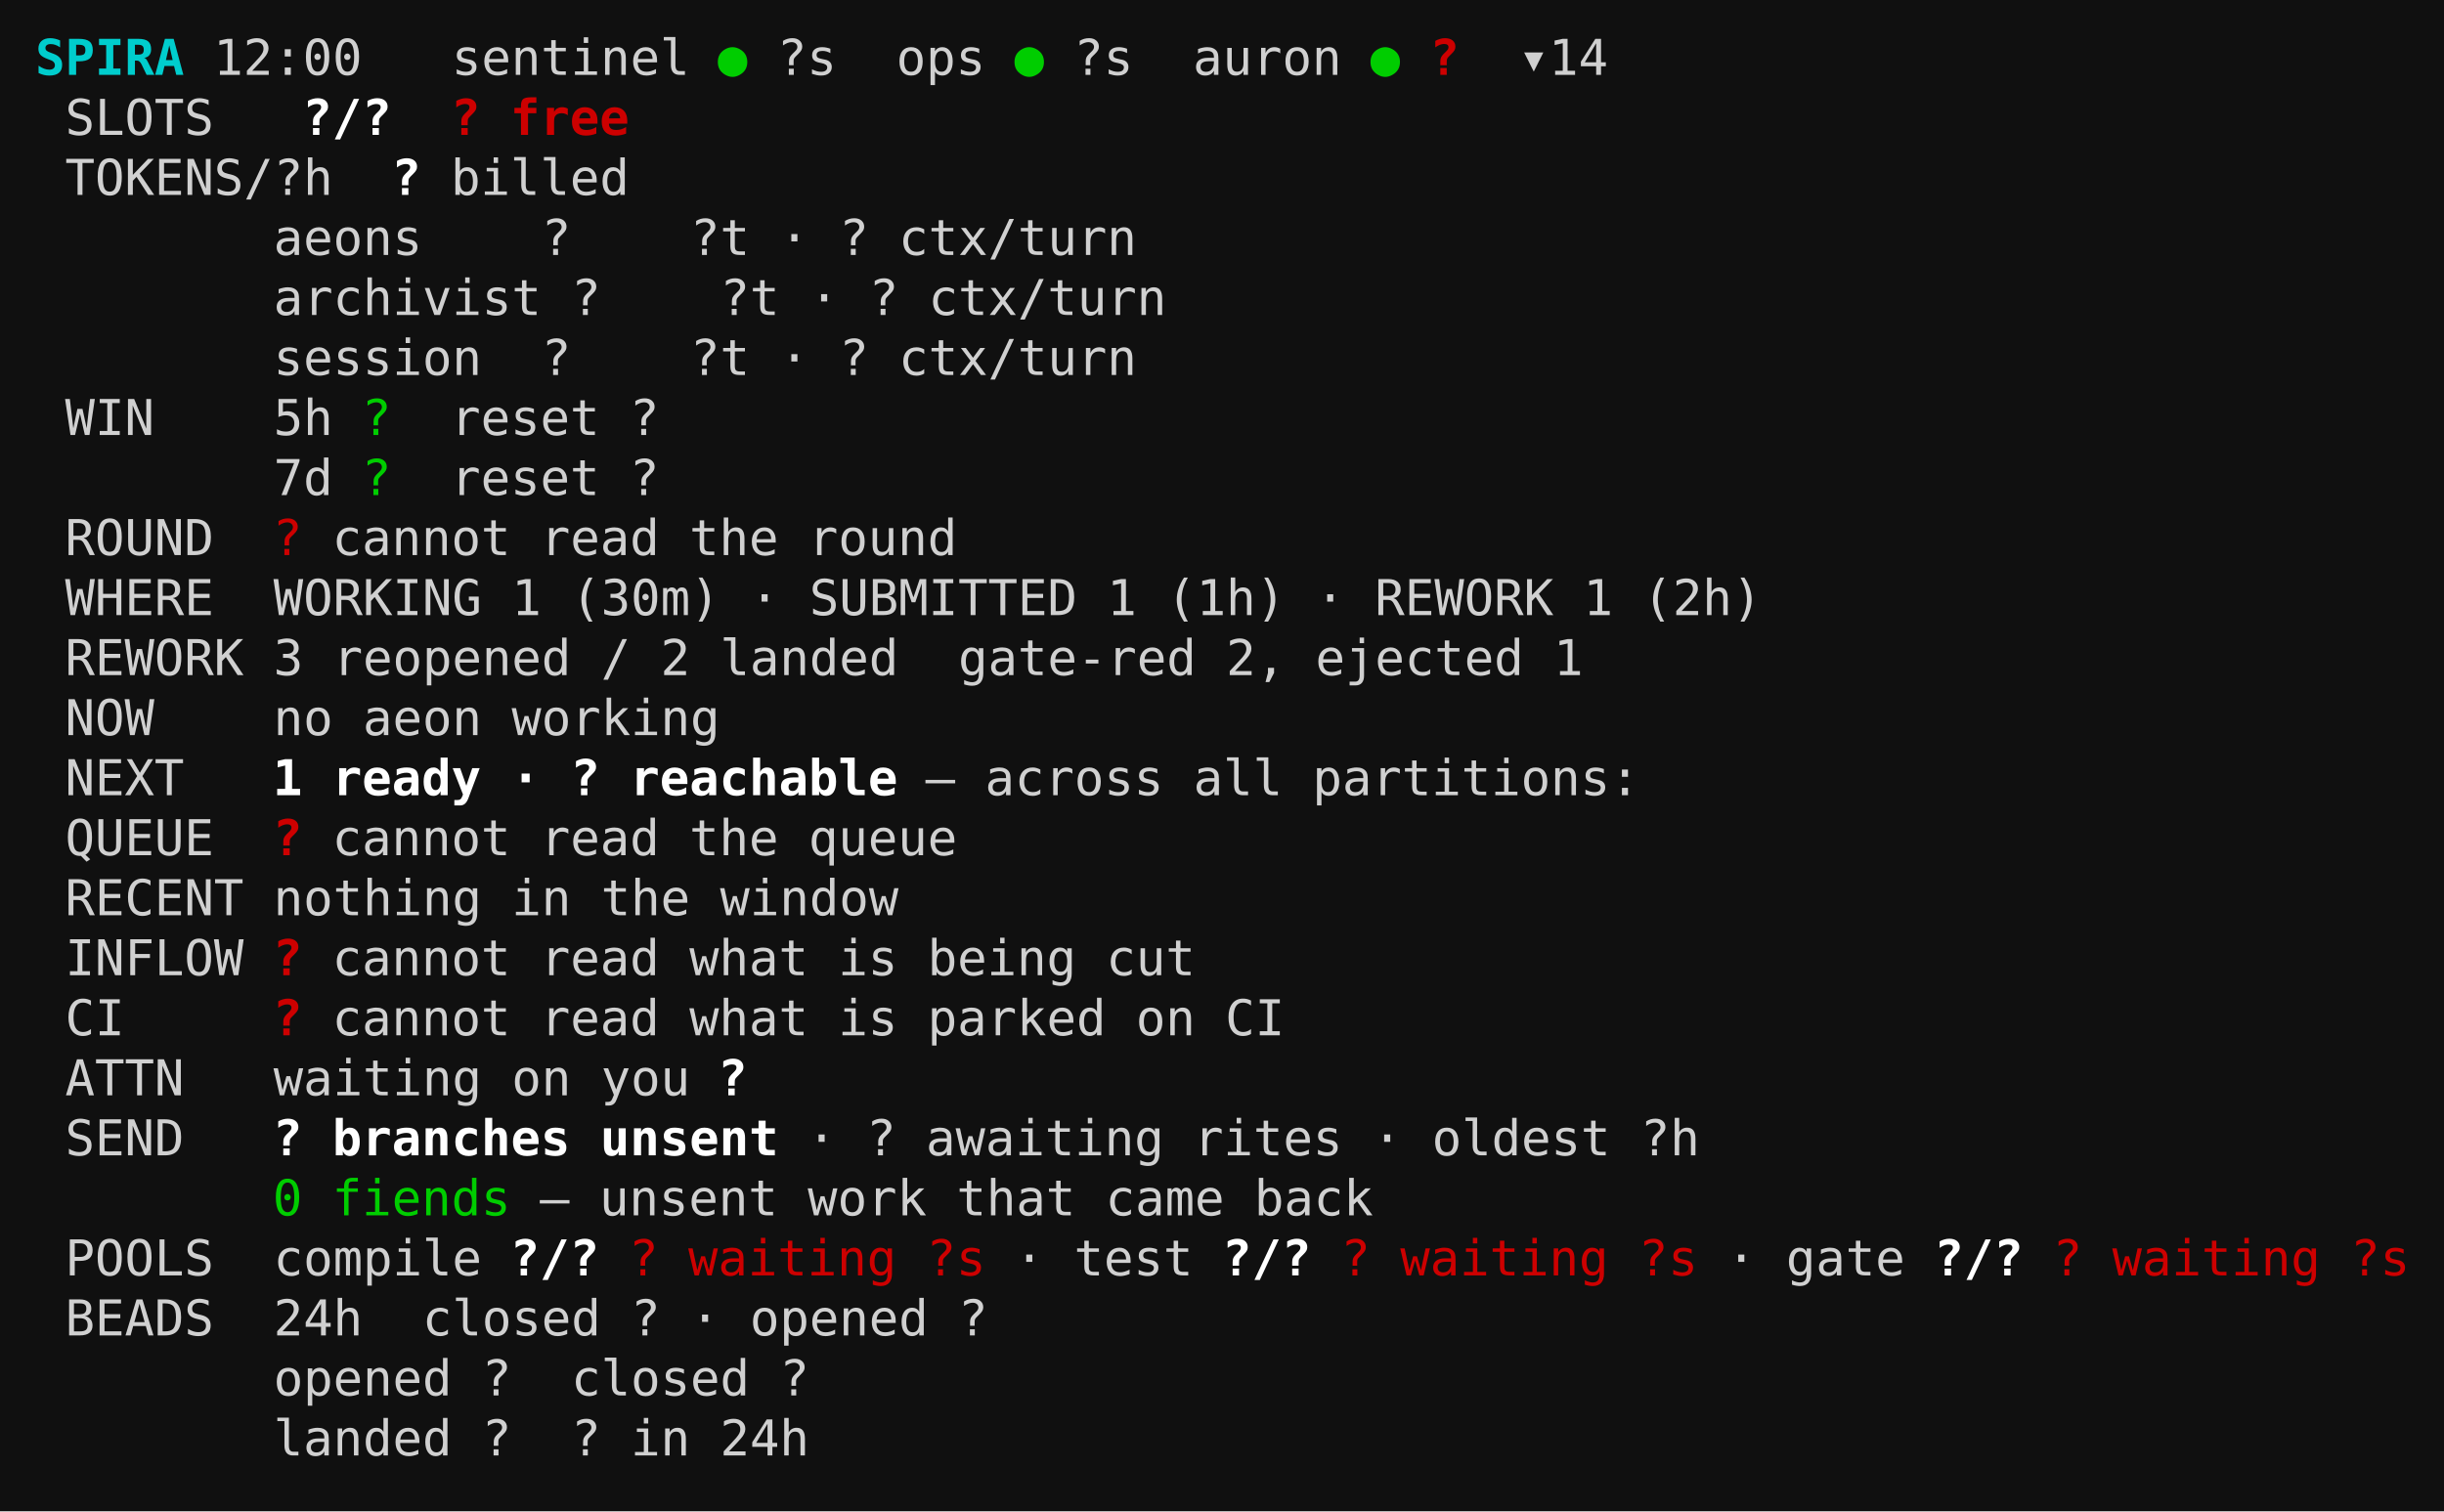
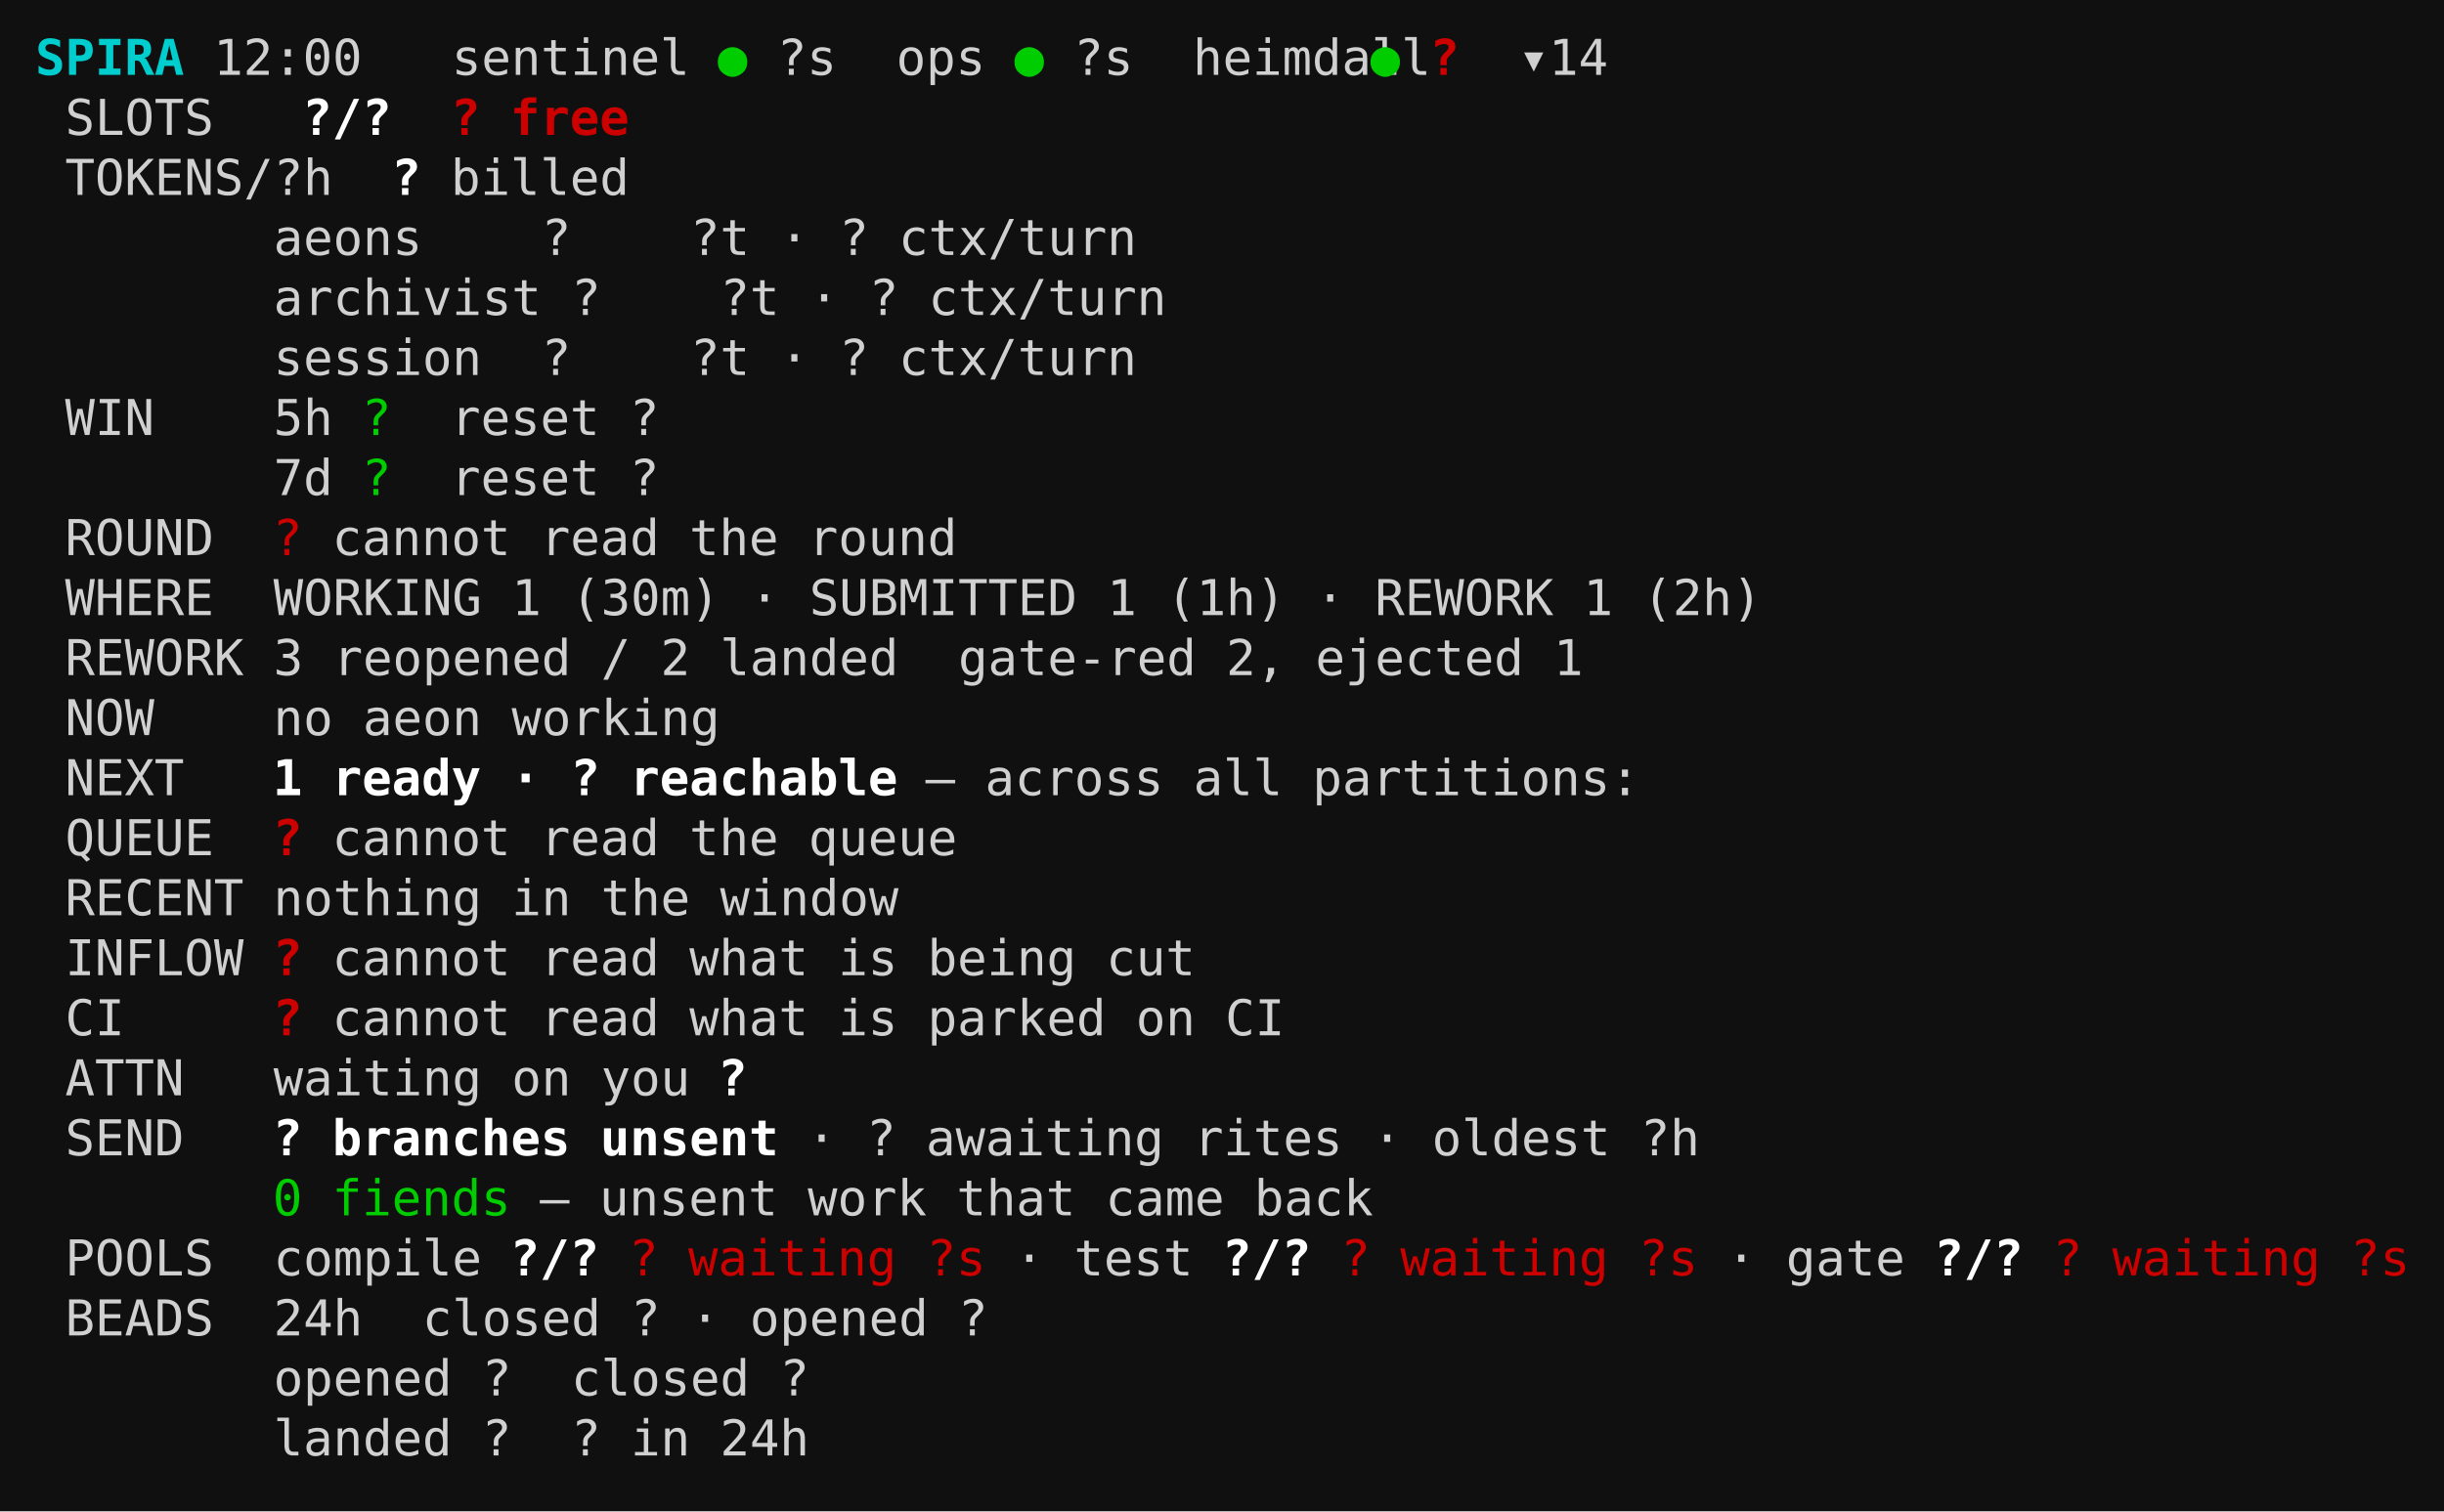
<svg xmlns="http://www.w3.org/2000/svg" width="692" height="428" viewBox="0 0 692.0 428.0" font-family="DejaVu Sans Mono,Menlo,monospace" font-size="14.0">
  <rect width="100%" height="100%" fill="#101010" />
  <text x="10.0" y="21.2" fill="#00cdcd" font-weight="bold" xml:space="preserve">SPIRA</text>
  <text x="52.0" y="21.2" fill="#d0d0d0" xml:space="preserve"> 12:00   sentinel </text>
  <text x="203.2" y="21.2" fill="#00cd00" xml:space="preserve">●</text>
  <text x="211.6" y="21.2" fill="#d0d0d0" xml:space="preserve"> ?s  ops </text>
  <text x="287.2" y="21.2" fill="#00cd00" xml:space="preserve">●</text>
-   <text x="295.6" y="21.2" fill="#d0d0d0" xml:space="preserve"> ?s  auron </text>
+   <text x="295.6" y="21.2" fill="#d0d0d0" xml:space="preserve"> ?s  heimdall </text>
  <text x="388.0" y="21.2" fill="#00cd00" xml:space="preserve">●</text>
  <text x="404.8" y="21.2" fill="#cd0000" font-weight="bold" xml:space="preserve">?</text>
  <text x="413.2" y="21.2" fill="#d0d0d0" xml:space="preserve">  ▾14</text>
  <text x="10.0" y="38.2" fill="#d0d0d0" xml:space="preserve"> SLOTS   </text>
  <text x="85.6" y="38.2" fill="#ffffff" font-weight="bold" xml:space="preserve">?/?</text>
  <text x="127.6" y="38.2" fill="#cd0000" font-weight="bold" xml:space="preserve">? free</text>
  <text x="10.0" y="55.2" fill="#d0d0d0" xml:space="preserve"> TOKENS/?h  </text>
  <text x="110.8" y="55.2" fill="#ffffff" font-weight="bold" xml:space="preserve">?</text>
  <text x="119.2" y="55.2" fill="#d0d0d0" xml:space="preserve"> billed  </text>
  <text x="10.0" y="72.2" fill="#d0d0d0" xml:space="preserve">        aeons    ?    ?t · ? ctx/turn</text>
  <text x="10.0" y="89.2" fill="#d0d0d0" xml:space="preserve">        archivist ?    ?t · ? ctx/turn</text>
  <text x="10.0" y="106.2" fill="#d0d0d0" xml:space="preserve">        session  ?    ?t · ? ctx/turn</text>
  <text x="10.0" y="123.2" fill="#d0d0d0" xml:space="preserve"> WIN    5h </text>
  <text x="102.4" y="123.2" fill="#00cd00" xml:space="preserve">?</text>
  <text x="110.8" y="123.2" fill="#d0d0d0" xml:space="preserve">  reset ?</text>
  <text x="10.0" y="140.2" fill="#d0d0d0" xml:space="preserve">        7d </text>
  <text x="102.4" y="140.2" fill="#00cd00" xml:space="preserve">?</text>
  <text x="110.8" y="140.2" fill="#d0d0d0" xml:space="preserve">  reset ?</text>
  <text x="10.0" y="157.2" fill="#d0d0d0" xml:space="preserve"> ROUND  </text>
  <text x="77.2" y="157.2" fill="#cd0000" xml:space="preserve">?</text>
  <text x="85.6" y="157.2" fill="#d0d0d0" xml:space="preserve"> cannot read the round</text>
  <text x="10.0" y="174.2" fill="#d0d0d0" xml:space="preserve"> WHERE  WORKING 1 (30m) · SUBMITTED 1 (1h) · REWORK 1 (2h)</text>
  <text x="10.0" y="191.2" fill="#d0d0d0" xml:space="preserve"> REWORK 3 reopened / 2 landed  gate-red 2, ejected 1</text>
  <text x="10.0" y="208.2" fill="#d0d0d0" xml:space="preserve"> NOW    no aeon working</text>
  <text x="10.0" y="225.2" fill="#d0d0d0" xml:space="preserve"> NEXT   </text>
  <text x="77.2" y="225.2" fill="#ffffff" font-weight="bold" xml:space="preserve">1 ready · ? reachable</text>
  <text x="253.6" y="225.2" fill="#d0d0d0" xml:space="preserve"> — across all partitions:</text>
  <text x="10.0" y="242.2" fill="#d0d0d0" xml:space="preserve"> QUEUE  </text>
  <text x="77.2" y="242.2" fill="#cd0000" font-weight="bold" xml:space="preserve">?</text>
  <text x="85.6" y="242.2" fill="#d0d0d0" xml:space="preserve"> cannot read the queue</text>
  <text x="10.0" y="259.2" fill="#d0d0d0" xml:space="preserve"> RECENT nothing in the window</text>
  <text x="10.0" y="276.2" fill="#d0d0d0" xml:space="preserve"> INFLOW </text>
  <text x="77.2" y="276.2" fill="#cd0000" font-weight="bold" xml:space="preserve">?</text>
  <text x="85.6" y="276.2" fill="#d0d0d0" xml:space="preserve"> cannot read what is being cut</text>
  <text x="10.0" y="293.2" fill="#d0d0d0" xml:space="preserve"> CI     </text>
  <text x="77.2" y="293.2" fill="#cd0000" font-weight="bold" xml:space="preserve">?</text>
  <text x="85.6" y="293.2" fill="#d0d0d0" xml:space="preserve"> cannot read what is parked on CI</text>
  <text x="10.0" y="310.2" fill="#d0d0d0" xml:space="preserve"> ATTN   waiting on you </text>
  <text x="203.2" y="310.2" fill="#ffffff" font-weight="bold" xml:space="preserve">?</text>
  <text x="10.0" y="327.2" fill="#d0d0d0" xml:space="preserve"> SEND   </text>
  <text x="77.2" y="327.2" fill="#ffffff" font-weight="bold" xml:space="preserve">? branches unsent</text>
  <text x="220.0" y="327.2" fill="#d0d0d0" xml:space="preserve"> · ? awaiting rites · oldest ?h</text>
  <text x="77.2" y="344.2" fill="#00cd00" xml:space="preserve">0 fiends</text>
  <text x="144.4" y="344.2" fill="#d0d0d0" xml:space="preserve"> — unsent work that came back</text>
  <text x="10.0" y="361.2" fill="#d0d0d0" xml:space="preserve"> POOLS  compile </text>
  <text x="144.4" y="361.2" fill="#ffffff" font-weight="bold" xml:space="preserve">?/?</text>
  <text x="178.0" y="361.2" fill="#cd0000" xml:space="preserve">? waiting ?s</text>
  <text x="278.8" y="361.2" fill="#d0d0d0" xml:space="preserve"> · test </text>
  <text x="346.0" y="361.2" fill="#ffffff" font-weight="bold" xml:space="preserve">?/?</text>
  <text x="379.6" y="361.2" fill="#cd0000" xml:space="preserve">? waiting ?s</text>
  <text x="480.4" y="361.2" fill="#d0d0d0" xml:space="preserve"> · gate </text>
  <text x="547.6" y="361.2" fill="#ffffff" font-weight="bold" xml:space="preserve">?/?</text>
  <text x="581.2" y="361.2" fill="#cd0000" xml:space="preserve">? waiting ?s</text>
  <text x="10.0" y="378.2" fill="#d0d0d0" xml:space="preserve"> BEADS  24h  closed ? · opened ?</text>
  <text x="10.0" y="395.2" fill="#d0d0d0" xml:space="preserve">        opened ?  closed ?</text>
  <text x="10.0" y="412.2" fill="#d0d0d0" xml:space="preserve">        landed ?  ? in 24h</text>
</svg>
